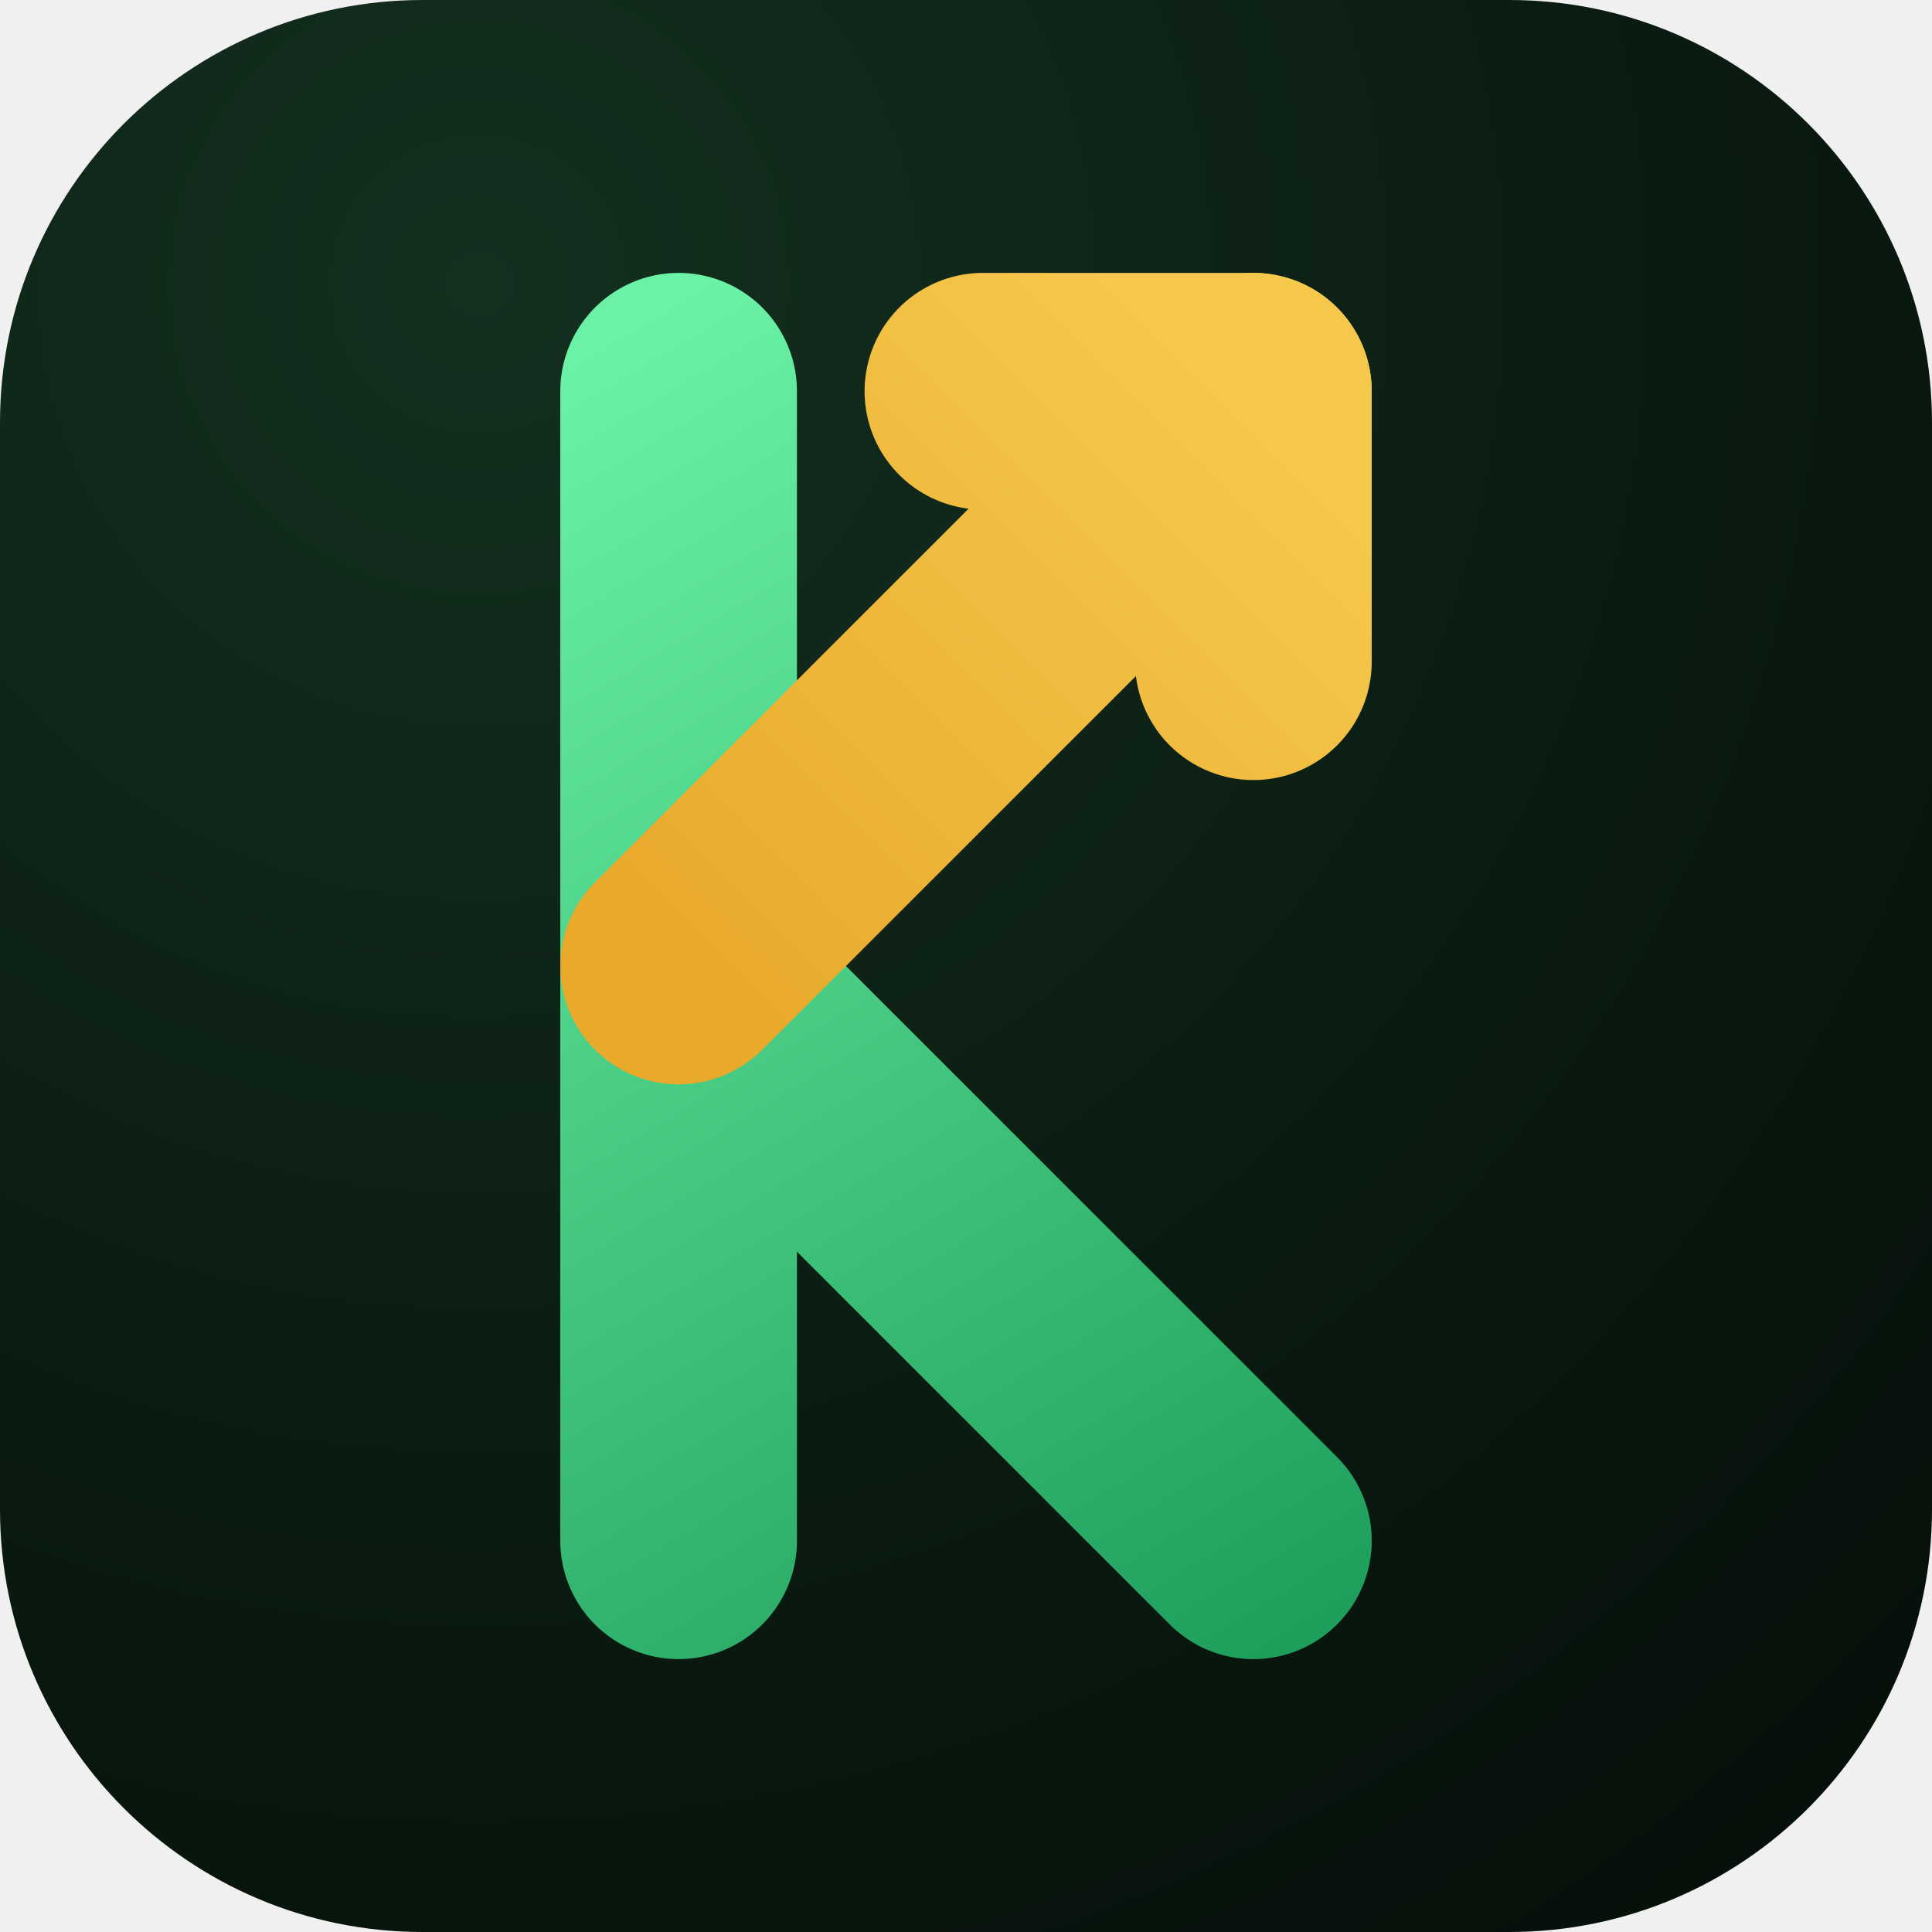
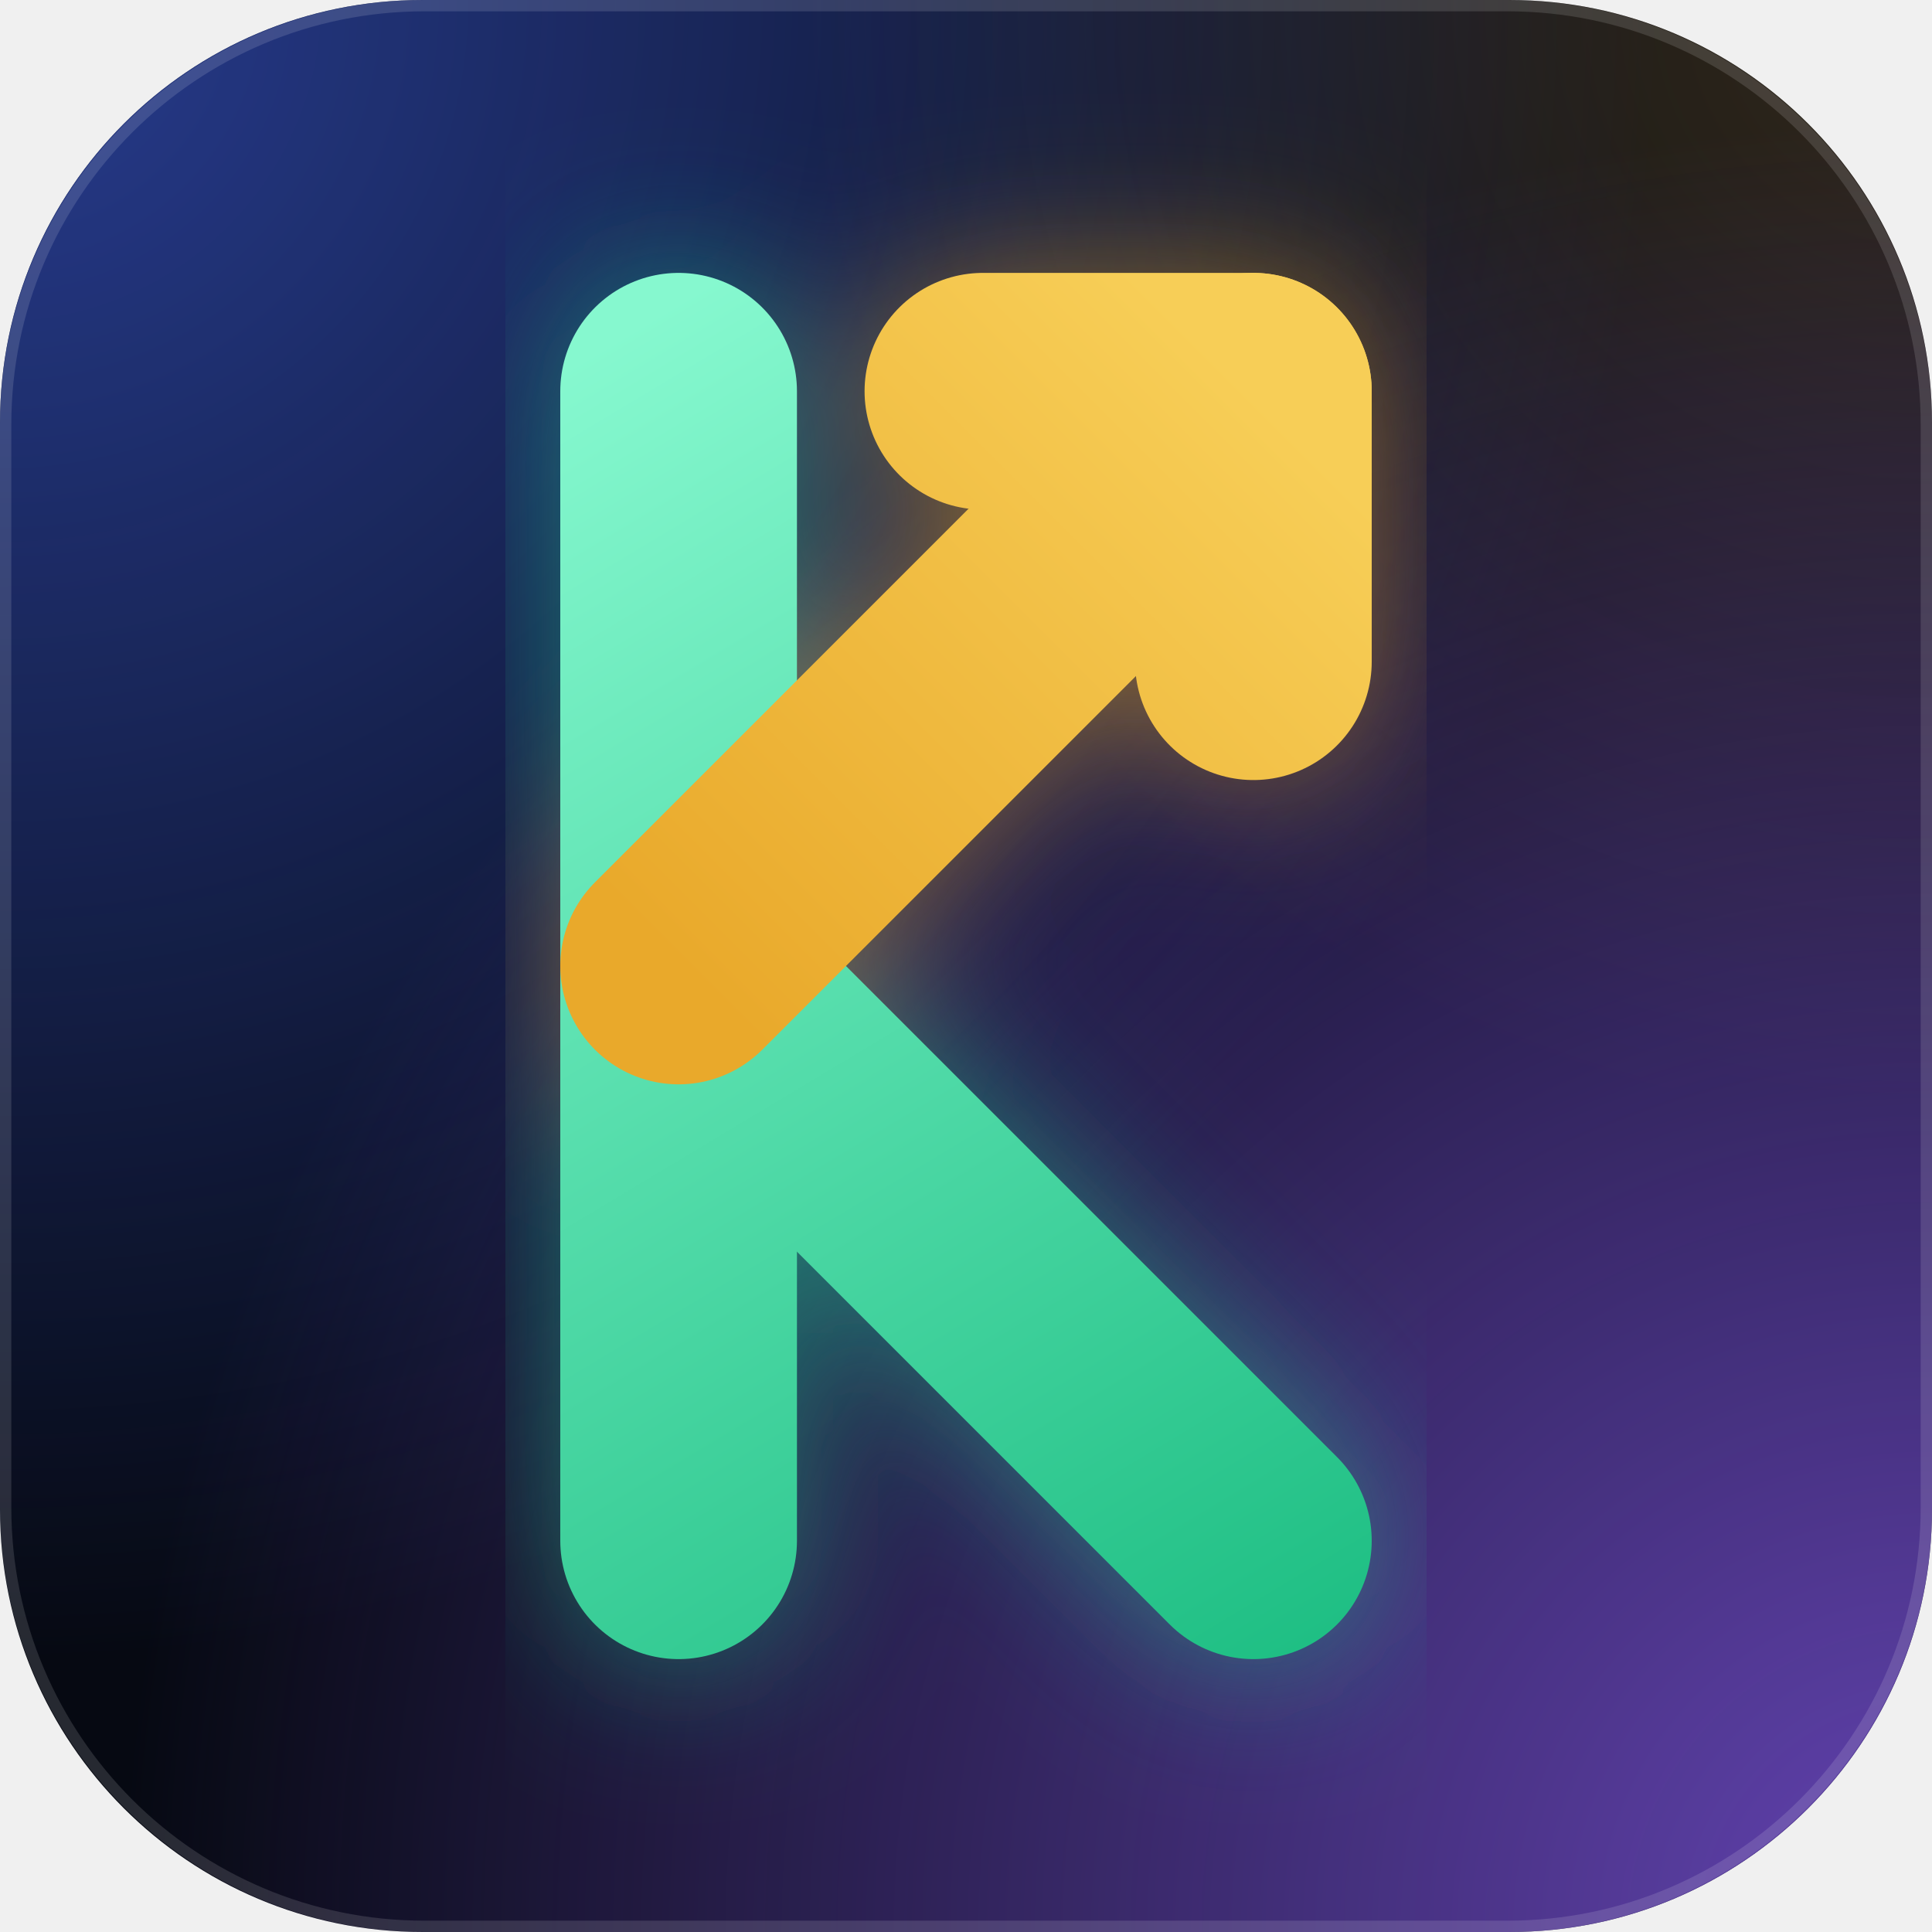
<svg xmlns="http://www.w3.org/2000/svg" viewBox="0 0 512 512">
  <defs>
-     <linearGradient id="hj" gradientUnits="userSpaceOnUse" x1="150" y1="110" x2="330" y2="410">
-       <stop offset="0" stop-color="#6BF2A6" />
-       <stop offset="1" stop-color="#1E9E5B" />
+     <linearGradient id="km-glow" gradientUnits="userSpaceOnUse" x1="150" y1="110" x2="330" y2="410">
+       <stop offset="0" stop-color="#86F8CF" />
+       <stop offset="1" stop-color="#1FBF84" />
    </linearGradient>
-     <linearGradient id="emas" gradientUnits="userSpaceOnUse" x1="170" y1="256" x2="306" y2="120">
+     <linearGradient id="em-glow" gradientUnits="userSpaceOnUse" x1="170" y1="256" x2="306" y2="120">
      <stop offset="0" stop-color="#E9A92B" />
-       <stop offset="1" stop-color="#F5C84C" />
+       <stop offset="1" stop-color="#F7CE57" />
    </linearGradient>
-     <radialGradient id="bg" cx=".25" cy=".15" r="1.05">
-       <stop offset="0" stop-color="#14301F" />
-       <stop offset=".6" stop-color="#0A1B11" />
-       <stop offset="1" stop-color="#06100A" />
+     <radialGradient id="g1-glow" gradientUnits="userSpaceOnUse" cx="0" cy="0" r="440">
+       <stop offset="0" stop-color="#3B5BDB" stop-opacity=".62" />
+       <stop offset="1" stop-color="#3B5BDB" stop-opacity="0" />
    </radialGradient>
-     <clipPath id="k">
+     <radialGradient id="g2-glow" gradientUnits="userSpaceOnUse" cx="512" cy="512" r="480">
+       <stop offset="0" stop-color="#8B5CF6" stop-opacity=".7" />
+       <stop offset="1" stop-color="#8B5CF6" stop-opacity="0" />
+     </radialGradient>
+     <radialGradient id="g3-glow" gradientUnits="userSpaceOnUse" cx="512" cy="0" r="300">
+       <stop offset="0" stop-color="#C99A3B" stop-opacity=".22" />
+       <stop offset="1" stop-color="#C99A3B" stop-opacity="0" />
+     </radialGradient>
+     <radialGradient id="gm-glow" gradientUnits="userSpaceOnUse" cx="400" cy="60" r="520">
+       <stop offset="0" stop-color="#8DF7CF" />
+       <stop offset="1" stop-color="#27C98C" />
+     </radialGradient>
+     <filter id="blur-glow" x="-30%" y="-30%" width="160%" height="160%">
+       <feGaussianBlur stdDeviation="20" />
+     </filter>
+     <clipPath id="k-glow">
      <rect width="512" height="512" rx="112" />
    </clipPath>
  </defs>
-   <g clip-path="url(#k)">
-     <rect width="512" height="512" fill="url(#bg)" />
+   <g clip-path="url(#k-glow)">
+     <rect width="512" height="512" fill="#060912" />
+     <rect width="512" height="512" fill="url(#g1-glow)" />
+     <rect width="512" height="512" fill="url(#g3-glow)" />
+     <rect width="512" height="512" fill="url(#g2-glow)" />
+   </g>
+   <rect x="1.5" y="1.5" width="509" height="509" rx="111" fill="none" stroke="#fff" stroke-opacity=".13" stroke-width="3" />
+   <g filter="url(#blur-glow)" opacity=".5">
+     <g transform="translate(256 256) scale(1.12) translate(-256 -256) translate(18 0)" fill="none" stroke-width="56" stroke-linecap="round" stroke-linejoin="round">
+       <path d="M170 120V392" stroke="#22D39A" />
+       <path d="M170 256L306 392" stroke="#22D39A" />
+       <path d="M170 256L306 120" stroke="#E9A92B" />
+       <path d="M242 120H306V184" stroke="#E9A92B" />
+     </g>
  </g>
  <g transform="translate(256 256) scale(1.12) translate(-256 -256) translate(18 0)" fill="none" stroke-width="56" stroke-linecap="round" stroke-linejoin="round">
-     <path d="M170 120V392" stroke="url(#hj)" />
-     <path d="M170 256L306 392" stroke="url(#hj)" />
-     <path d="M170 256L306 120" stroke="url(#emas)" />
-     <path d="M242 120H306V184" stroke="url(#emas)" />
+     <path d="M170 120V392" stroke="url(#km-glow)" />
+     <path d="M170 256L306 392" stroke="url(#km-glow)" />
+     <path d="M170 256L306 120" stroke="url(#em-glow)" />
+     <path d="M242 120H306V184" stroke="url(#em-glow)" />
  </g>
</svg>
